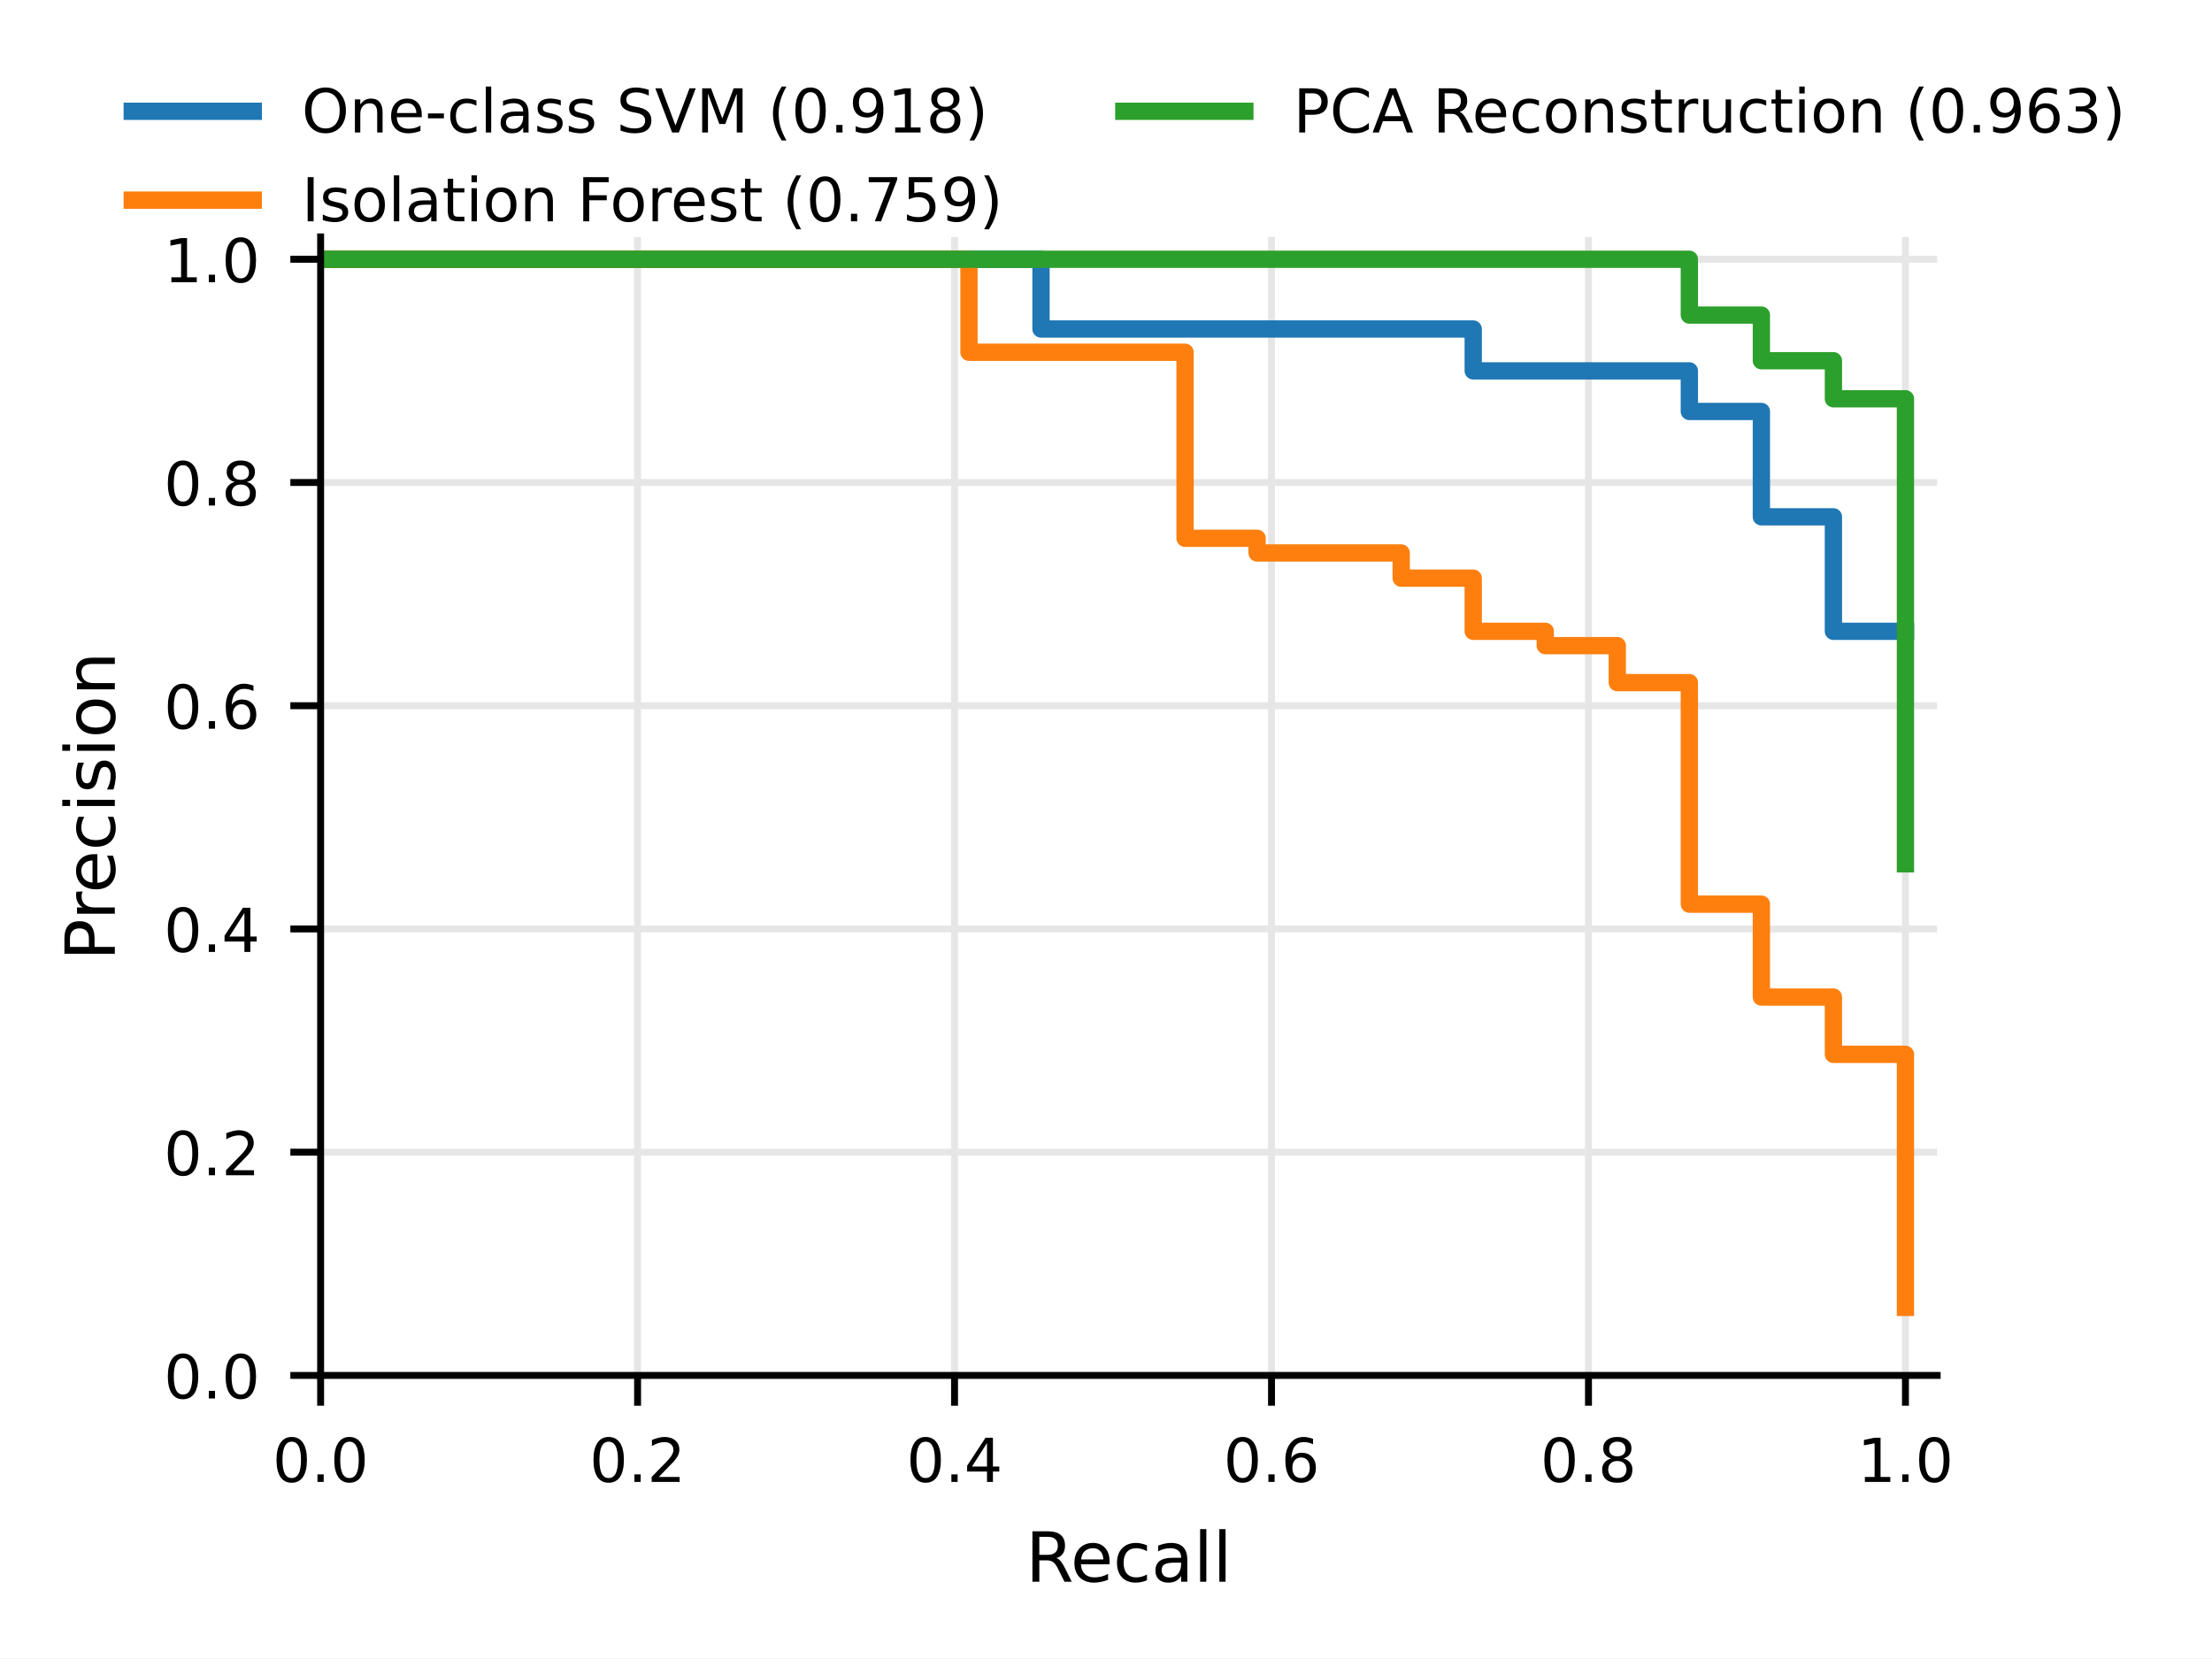
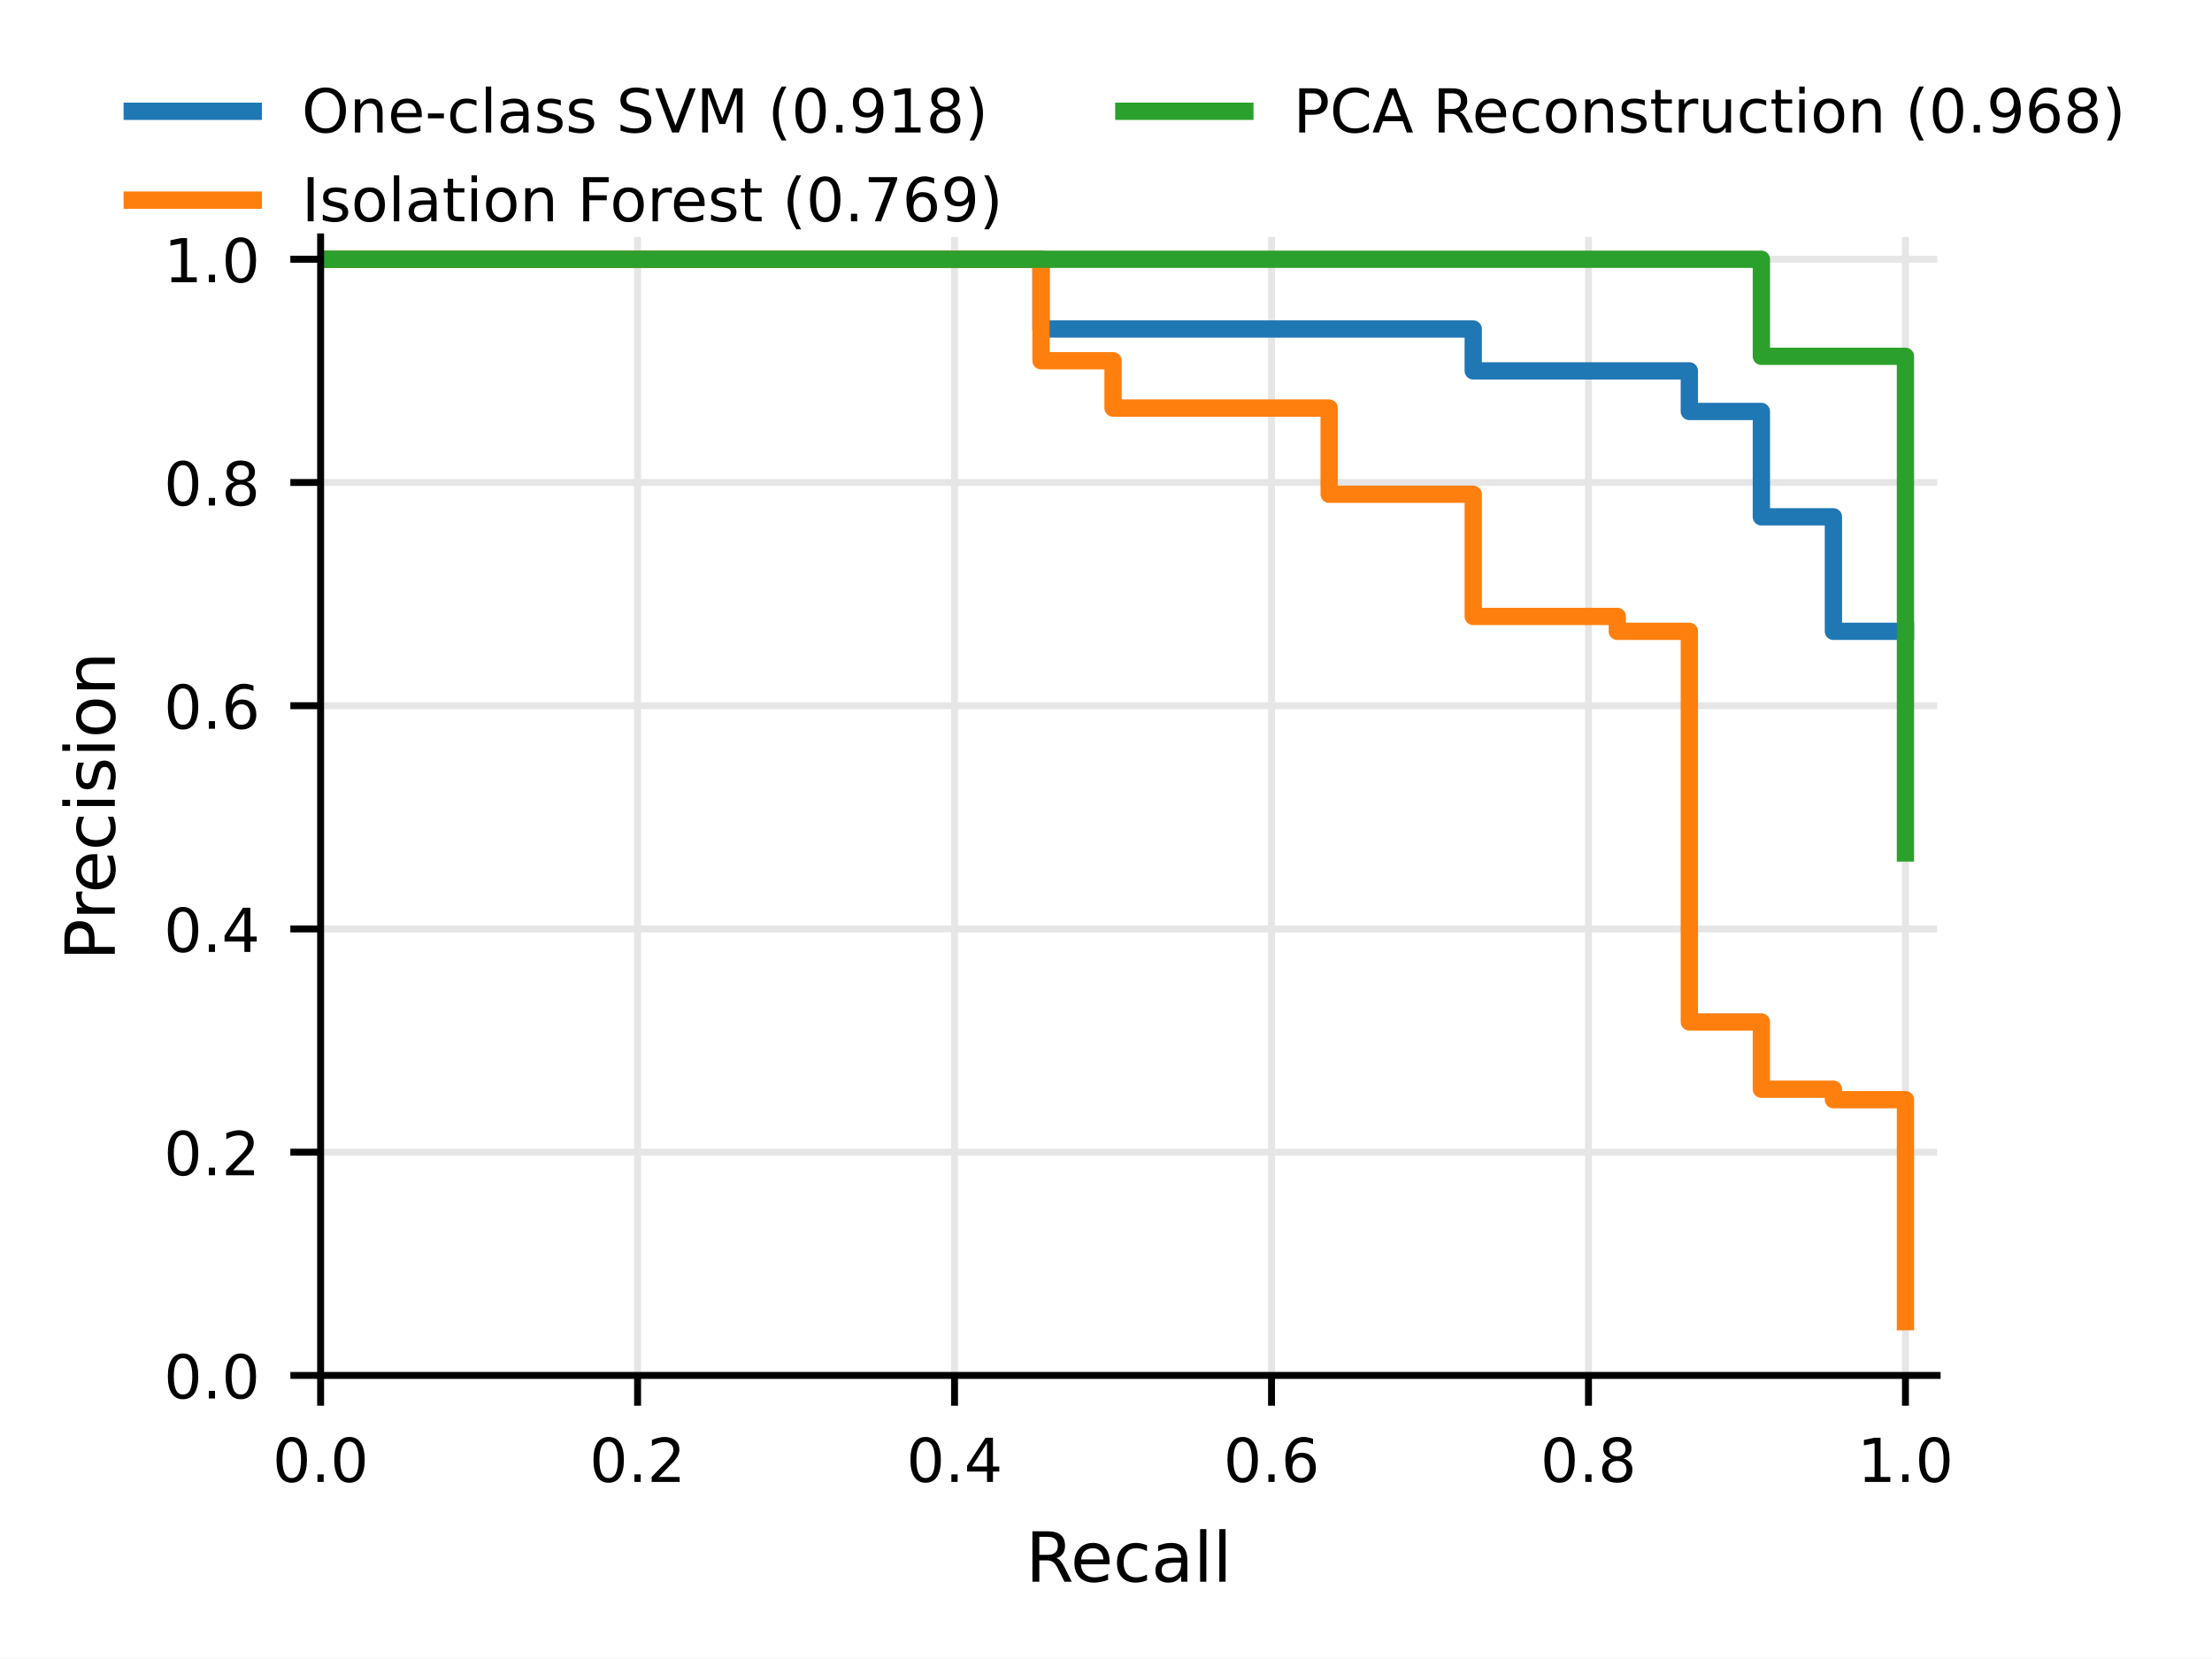
<svg xmlns="http://www.w3.org/2000/svg" xmlns:xlink="http://www.w3.org/1999/xlink" width="255.788pt" height="191.767pt" viewBox="0 0 255.788 191.767" version="1.1">
  <defs>
    <style type="text/css">*{stroke-linejoin: round; stroke-linecap: butt}</style>
  </defs>
  <g id="figure_1">
    <g id="patch_1">
      <path d="M 0 191.767  L 255.788 191.767  L 255.788 0  L 0 0  z " style="fill: #ffffff" />
    </g>
    <g id="axes_1">
      <g id="patch_2">
        <path d="M 37.075 159.049  L 224.005 159.049  L 224.005 27.397  L 37.075 27.397  z " style="fill: #ffffff" />
      </g>
      <g id="matplotlib.axis_1">
        <g id="xtick_1">
          <g id="line2d_1">
-             <path d="M 37.075 159.049  L 37.075 27.397  " clip-path="url(#p3a34a7be86)" style="fill: none; stroke: #e6e6e6; stroke-width: 0.8; stroke-linecap: square" />
+             <path d="M 37.075 159.049  L 37.075 27.397  " clip-path="url(#p02c04c2781)" style="fill: none; stroke: #e6e6e6; stroke-width: 0.8; stroke-linecap: square" />
          </g>
          <g id="line2d_2">
            <defs>
-               <path id="mde18994a25" d="M 0 0  L 0 3.5  " style="stroke: #000000; stroke-width: 0.8" />
+               <path id="m1490d29967" d="M 0 0  L 0 3.5  " style="stroke: #000000; stroke-width: 0.8" />
            </defs>
            <g>
-               <use xlink:href="#mde18994a25" x="37.075" y="159.049" style="stroke: #000000; stroke-width: 0.8" />
+               <use xlink:href="#m1490d29967" x="37.075" y="159.049" style="stroke: #000000; stroke-width: 0.8" />
            </g>
          </g>
          <g id="text_1">
            <text style="font-size: 7px; font-family: 'DejaVu Sans', 'Bitstream Vera Sans', 'Computer Modern Sans Serif', 'Lucida Grande', 'Verdana', 'Geneva', 'Lucid', 'Arial', 'Helvetica', 'Avant Garde', sans-serif; text-anchor: middle" x="37.075" y="171.368" transform="rotate(-0 37.07469 171.3683)">0.0</text>
          </g>
        </g>
        <g id="xtick_2">
          <g id="line2d_3">
-             <path d="M 73.728 159.049  L 73.728 27.397  " clip-path="url(#p3a34a7be86)" style="fill: none; stroke: #e6e6e6; stroke-width: 0.8; stroke-linecap: square" />
+             <path d="M 73.728 159.049  L 73.728 27.397  " clip-path="url(#p02c04c2781)" style="fill: none; stroke: #e6e6e6; stroke-width: 0.8; stroke-linecap: square" />
          </g>
          <g id="line2d_4">
            <g>
-               <use xlink:href="#mde18994a25" x="73.728" y="159.049" style="stroke: #000000; stroke-width: 0.8" />
+               <use xlink:href="#m1490d29967" x="73.728" y="159.049" style="stroke: #000000; stroke-width: 0.8" />
            </g>
          </g>
          <g id="text_2">
            <text style="font-size: 7px; font-family: 'DejaVu Sans', 'Bitstream Vera Sans', 'Computer Modern Sans Serif', 'Lucida Grande', 'Verdana', 'Geneva', 'Lucid', 'Arial', 'Helvetica', 'Avant Garde', sans-serif; text-anchor: middle" x="73.728" y="171.368" transform="rotate(-0 73.72763 171.3683)">0.2</text>
          </g>
        </g>
        <g id="xtick_3">
          <g id="line2d_5">
-             <path d="M 110.381 159.049  L 110.381 27.397  " clip-path="url(#p3a34a7be86)" style="fill: none; stroke: #e6e6e6; stroke-width: 0.8; stroke-linecap: square" />
+             <path d="M 110.381 159.049  L 110.381 27.397  " clip-path="url(#p02c04c2781)" style="fill: none; stroke: #e6e6e6; stroke-width: 0.8; stroke-linecap: square" />
          </g>
          <g id="line2d_6">
            <g>
-               <use xlink:href="#mde18994a25" x="110.381" y="159.049" style="stroke: #000000; stroke-width: 0.8" />
+               <use xlink:href="#m1490d29967" x="110.381" y="159.049" style="stroke: #000000; stroke-width: 0.8" />
            </g>
          </g>
          <g id="text_3">
            <text style="font-size: 7px; font-family: 'DejaVu Sans', 'Bitstream Vera Sans', 'Computer Modern Sans Serif', 'Lucida Grande', 'Verdana', 'Geneva', 'Lucid', 'Arial', 'Helvetica', 'Avant Garde', sans-serif; text-anchor: middle" x="110.381" y="171.368" transform="rotate(-0 110.3806 171.3683)">0.4</text>
          </g>
        </g>
        <g id="xtick_4">
          <g id="line2d_7">
-             <path d="M 147.034 159.049  L 147.034 27.397  " clip-path="url(#p3a34a7be86)" style="fill: none; stroke: #e6e6e6; stroke-width: 0.8; stroke-linecap: square" />
+             <path d="M 147.034 159.049  L 147.034 27.397  " clip-path="url(#p02c04c2781)" style="fill: none; stroke: #e6e6e6; stroke-width: 0.8; stroke-linecap: square" />
          </g>
          <g id="line2d_8">
            <g>
-               <use xlink:href="#mde18994a25" x="147.034" y="159.049" style="stroke: #000000; stroke-width: 0.8" />
+               <use xlink:href="#m1490d29967" x="147.034" y="159.049" style="stroke: #000000; stroke-width: 0.8" />
            </g>
          </g>
          <g id="text_4">
            <text style="font-size: 7px; font-family: 'DejaVu Sans', 'Bitstream Vera Sans', 'Computer Modern Sans Serif', 'Lucida Grande', 'Verdana', 'Geneva', 'Lucid', 'Arial', 'Helvetica', 'Avant Garde', sans-serif; text-anchor: middle" x="147.034" y="171.368" transform="rotate(-0 147.0335 171.3683)">0.6</text>
          </g>
        </g>
        <g id="xtick_5">
          <g id="line2d_9">
-             <path d="M 183.686 159.049  L 183.686 27.397  " clip-path="url(#p3a34a7be86)" style="fill: none; stroke: #e6e6e6; stroke-width: 0.8; stroke-linecap: square" />
+             <path d="M 183.686 159.049  L 183.686 27.397  " clip-path="url(#p02c04c2781)" style="fill: none; stroke: #e6e6e6; stroke-width: 0.8; stroke-linecap: square" />
          </g>
          <g id="line2d_10">
            <g>
-               <use xlink:href="#mde18994a25" x="183.686" y="159.049" style="stroke: #000000; stroke-width: 0.8" />
+               <use xlink:href="#m1490d29967" x="183.686" y="159.049" style="stroke: #000000; stroke-width: 0.8" />
            </g>
          </g>
          <g id="text_5">
            <text style="font-size: 7px; font-family: 'DejaVu Sans', 'Bitstream Vera Sans', 'Computer Modern Sans Serif', 'Lucida Grande', 'Verdana', 'Geneva', 'Lucid', 'Arial', 'Helvetica', 'Avant Garde', sans-serif; text-anchor: middle" x="183.686" y="171.368" transform="rotate(-0 183.6865 171.3683)">0.8</text>
          </g>
        </g>
        <g id="xtick_6">
          <g id="line2d_11">
-             <path d="M 220.339 159.049  L 220.339 27.397  " clip-path="url(#p3a34a7be86)" style="fill: none; stroke: #e6e6e6; stroke-width: 0.8; stroke-linecap: square" />
+             <path d="M 220.339 159.049  L 220.339 27.397  " clip-path="url(#p02c04c2781)" style="fill: none; stroke: #e6e6e6; stroke-width: 0.8; stroke-linecap: square" />
          </g>
          <g id="line2d_12">
            <g>
-               <use xlink:href="#mde18994a25" x="220.339" y="159.049" style="stroke: #000000; stroke-width: 0.8" />
+               <use xlink:href="#m1490d29967" x="220.339" y="159.049" style="stroke: #000000; stroke-width: 0.8" />
            </g>
          </g>
          <g id="text_6">
            <text style="font-size: 7px; font-family: 'DejaVu Sans', 'Bitstream Vera Sans', 'Computer Modern Sans Serif', 'Lucida Grande', 'Verdana', 'Geneva', 'Lucid', 'Arial', 'Helvetica', 'Avant Garde', sans-serif; text-anchor: middle" x="220.339" y="171.368" transform="rotate(-0 220.3394 171.3683)">1.0</text>
          </g>
        </g>
        <g id="text_7">
          <text style="font-size: 8px; font-family: 'DejaVu Sans', 'Bitstream Vera Sans', 'Computer Modern Sans Serif', 'Lucida Grande', 'Verdana', 'Geneva', 'Lucid', 'Arial', 'Helvetica', 'Avant Garde', sans-serif; text-anchor: middle" x="130.54" y="182.903" transform="rotate(-0 130.5397 182.9028)">Recall</text>
        </g>
      </g>
      <g id="matplotlib.axis_2">
        <g id="ytick_1">
          <g id="line2d_13">
-             <path d="M 37.075 159.049  L 224.005 159.049  " clip-path="url(#p3a34a7be86)" style="fill: none; stroke: #e6e6e6; stroke-width: 0.8; stroke-linecap: square" />
+             <path d="M 37.075 159.049  L 224.005 159.049  " clip-path="url(#p02c04c2781)" style="fill: none; stroke: #e6e6e6; stroke-width: 0.8; stroke-linecap: square" />
          </g>
          <g id="line2d_14">
            <defs>
-               <path id="m658c7b7011" d="M 0 0  L -3.5 0  " style="stroke: #000000; stroke-width: 0.8" />
+               <path id="m3d0d142907" d="M 0 0  L -3.5 0  " style="stroke: #000000; stroke-width: 0.8" />
            </defs>
            <g>
-               <use xlink:href="#m658c7b7011" x="37.075" y="159.049" style="stroke: #000000; stroke-width: 0.8" />
+               <use xlink:href="#m3d0d142907" x="37.075" y="159.049" style="stroke: #000000; stroke-width: 0.8" />
            </g>
          </g>
          <g id="text_8">
            <text style="font-size: 7px; font-family: 'DejaVu Sans', 'Bitstream Vera Sans', 'Computer Modern Sans Serif', 'Lucida Grande', 'Verdana', 'Geneva', 'Lucid', 'Arial', 'Helvetica', 'Avant Garde', sans-serif; text-anchor: end" x="30.075" y="161.709" transform="rotate(-0 30.07469 161.7088)">0.0</text>
          </g>
        </g>
        <g id="ytick_2">
          <g id="line2d_15">
-             <path d="M 37.075 133.235  L 224.005 133.235  " clip-path="url(#p3a34a7be86)" style="fill: none; stroke: #e6e6e6; stroke-width: 0.8; stroke-linecap: square" />
+             <path d="M 37.075 133.235  L 224.005 133.235  " clip-path="url(#p02c04c2781)" style="fill: none; stroke: #e6e6e6; stroke-width: 0.8; stroke-linecap: square" />
          </g>
          <g id="line2d_16">
            <g>
-               <use xlink:href="#m658c7b7011" x="37.075" y="133.235" style="stroke: #000000; stroke-width: 0.8" />
+               <use xlink:href="#m3d0d142907" x="37.075" y="133.235" style="stroke: #000000; stroke-width: 0.8" />
            </g>
          </g>
          <g id="text_9">
            <text style="font-size: 7px; font-family: 'DejaVu Sans', 'Bitstream Vera Sans', 'Computer Modern Sans Serif', 'Lucida Grande', 'Verdana', 'Geneva', 'Lucid', 'Arial', 'Helvetica', 'Avant Garde', sans-serif; text-anchor: end" x="30.075" y="135.895" transform="rotate(-0 30.07469 135.8947)">0.2</text>
          </g>
        </g>
        <g id="ytick_3">
          <g id="line2d_17">
-             <path d="M 37.075 107.421  L 224.005 107.421  " clip-path="url(#p3a34a7be86)" style="fill: none; stroke: #e6e6e6; stroke-width: 0.8; stroke-linecap: square" />
+             <path d="M 37.075 107.421  L 224.005 107.421  " clip-path="url(#p02c04c2781)" style="fill: none; stroke: #e6e6e6; stroke-width: 0.8; stroke-linecap: square" />
          </g>
          <g id="line2d_18">
            <g>
-               <use xlink:href="#m658c7b7011" x="37.075" y="107.421" style="stroke: #000000; stroke-width: 0.8" />
+               <use xlink:href="#m3d0d142907" x="37.075" y="107.421" style="stroke: #000000; stroke-width: 0.8" />
            </g>
          </g>
          <g id="text_10">
            <text style="font-size: 7px; font-family: 'DejaVu Sans', 'Bitstream Vera Sans', 'Computer Modern Sans Serif', 'Lucida Grande', 'Verdana', 'Geneva', 'Lucid', 'Arial', 'Helvetica', 'Avant Garde', sans-serif; text-anchor: end" x="30.075" y="110.081" transform="rotate(-0 30.07469 110.0806)">0.4</text>
          </g>
        </g>
        <g id="ytick_4">
          <g id="line2d_19">
-             <path d="M 37.075 81.607  L 224.005 81.607  " clip-path="url(#p3a34a7be86)" style="fill: none; stroke: #e6e6e6; stroke-width: 0.8; stroke-linecap: square" />
+             <path d="M 37.075 81.607  L 224.005 81.607  " clip-path="url(#p02c04c2781)" style="fill: none; stroke: #e6e6e6; stroke-width: 0.8; stroke-linecap: square" />
          </g>
          <g id="line2d_20">
            <g>
-               <use xlink:href="#m658c7b7011" x="37.075" y="81.607" style="stroke: #000000; stroke-width: 0.8" />
+               <use xlink:href="#m3d0d142907" x="37.075" y="81.607" style="stroke: #000000; stroke-width: 0.8" />
            </g>
          </g>
          <g id="text_11">
            <text style="font-size: 7px; font-family: 'DejaVu Sans', 'Bitstream Vera Sans', 'Computer Modern Sans Serif', 'Lucida Grande', 'Verdana', 'Geneva', 'Lucid', 'Arial', 'Helvetica', 'Avant Garde', sans-serif; text-anchor: end" x="30.075" y="84.266" transform="rotate(-0 30.07469 84.26646)">0.6</text>
          </g>
        </g>
        <g id="ytick_5">
          <g id="line2d_21">
-             <path d="M 37.075 55.793  L 224.005 55.793  " clip-path="url(#p3a34a7be86)" style="fill: none; stroke: #e6e6e6; stroke-width: 0.8; stroke-linecap: square" />
+             <path d="M 37.075 55.793  L 224.005 55.793  " clip-path="url(#p02c04c2781)" style="fill: none; stroke: #e6e6e6; stroke-width: 0.8; stroke-linecap: square" />
          </g>
          <g id="line2d_22">
            <g>
-               <use xlink:href="#m658c7b7011" x="37.075" y="55.793" style="stroke: #000000; stroke-width: 0.8" />
+               <use xlink:href="#m3d0d142907" x="37.075" y="55.793" style="stroke: #000000; stroke-width: 0.8" />
            </g>
          </g>
          <g id="text_12">
            <text style="font-size: 7px; font-family: 'DejaVu Sans', 'Bitstream Vera Sans', 'Computer Modern Sans Serif', 'Lucida Grande', 'Verdana', 'Geneva', 'Lucid', 'Arial', 'Helvetica', 'Avant Garde', sans-serif; text-anchor: end" x="30.075" y="58.452" transform="rotate(-0 30.07469 58.45234)">0.8</text>
          </g>
        </g>
        <g id="ytick_6">
          <g id="line2d_23">
-             <path d="M 37.075 29.979  L 224.005 29.979  " clip-path="url(#p3a34a7be86)" style="fill: none; stroke: #e6e6e6; stroke-width: 0.8; stroke-linecap: square" />
+             <path d="M 37.075 29.979  L 224.005 29.979  " clip-path="url(#p02c04c2781)" style="fill: none; stroke: #e6e6e6; stroke-width: 0.8; stroke-linecap: square" />
          </g>
          <g id="line2d_24">
            <g>
-               <use xlink:href="#m658c7b7011" x="37.075" y="29.979" style="stroke: #000000; stroke-width: 0.8" />
+               <use xlink:href="#m3d0d142907" x="37.075" y="29.979" style="stroke: #000000; stroke-width: 0.8" />
            </g>
          </g>
          <g id="text_13">
            <text style="font-size: 7px; font-family: 'DejaVu Sans', 'Bitstream Vera Sans', 'Computer Modern Sans Serif', 'Lucida Grande', 'Verdana', 'Geneva', 'Lucid', 'Arial', 'Helvetica', 'Avant Garde', sans-serif; text-anchor: end" x="30.075" y="32.638" transform="rotate(-0 30.07469 32.63822)">1.0</text>
          </g>
        </g>
        <g id="text_14">
          <text style="font-size: 8px; font-family: 'DejaVu Sans', 'Bitstream Vera Sans', 'Computer Modern Sans Serif', 'Lucida Grande', 'Verdana', 'Geneva', 'Lucid', 'Arial', 'Helvetica', 'Avant Garde', sans-serif; text-anchor: middle" x="13.279" y="93.223" transform="rotate(-90 13.27875 93.22336)">Precision</text>
        </g>
      </g>
      <g id="line2d_25">
-         <path d="M 37.075 29.979  L 53.735 29.979  L 53.735 29.979  L 62.065 29.979  L 62.065 29.979  L 70.396 29.979  L 70.396 29.979  L 78.726 29.979  L 78.726 29.979  L 87.056 29.979  L 87.056 29.979  L 95.386 29.979  L 95.386 29.979  L 103.716 29.979  L 103.716 29.979  L 112.047 29.979  L 112.047 29.979  L 120.377 29.979  L 120.377 38.046  L 128.707 38.046  L 128.707 38.046  L 137.037 38.046  L 137.037 38.046  L 145.367 38.046  L 145.367 38.046  L 153.698 38.046  L 153.698 38.046  L 162.028 38.046  L 162.028 38.046  L 170.358 38.046  L 170.358 42.886  L 178.688 42.886  L 178.688 42.886  L 187.019 42.886  L 187.019 42.886  L 195.349 42.886  L 195.349 47.579  L 203.679 47.579  L 203.679 59.764  L 212.009 59.764  L 212.009 73.002  L 220.339 73.002  L 220.339 73.002  " clip-path="url(#p3a34a7be86)" style="fill: none; stroke: #1f77b4; stroke-width: 2; stroke-linecap: square" />
+         <path d="M 37.075 29.979  L 53.735 29.979  L 53.735 29.979  L 62.065 29.979  L 62.065 29.979  L 70.396 29.979  L 70.396 29.979  L 78.726 29.979  L 78.726 29.979  L 87.056 29.979  L 87.056 29.979  L 95.386 29.979  L 95.386 29.979  L 103.716 29.979  L 103.716 29.979  L 112.047 29.979  L 112.047 29.979  L 120.377 29.979  L 120.377 38.046  L 128.707 38.046  L 128.707 38.046  L 137.037 38.046  L 137.037 38.046  L 145.367 38.046  L 145.367 38.046  L 153.698 38.046  L 153.698 38.046  L 162.028 38.046  L 162.028 38.046  L 170.358 38.046  L 170.358 42.886  L 178.688 42.886  L 178.688 42.886  L 187.019 42.886  L 187.019 42.886  L 195.349 42.886  L 195.349 47.579  L 203.679 47.579  L 203.679 59.764  L 212.009 59.764  L 212.009 73.002  L 220.339 73.002  L 220.339 73.002  " clip-path="url(#p02c04c2781)" style="fill: none; stroke: #1f77b4; stroke-width: 2; stroke-linecap: square" />
      </g>
      <g id="line2d_26">
-         <path d="M 37.075 29.979  L 45.405 29.979  L 45.405 29.979  L 53.735 29.979  L 53.735 29.979  L 62.065 29.979  L 62.065 29.979  L 70.396 29.979  L 70.396 29.979  L 78.726 29.979  L 78.726 29.979  L 87.056 29.979  L 87.056 29.979  L 95.386 29.979  L 95.386 29.979  L 103.716 29.979  L 103.716 29.979  L 112.047 29.979  L 112.047 40.735  L 120.377 40.735  L 120.377 40.735  L 128.707 40.735  L 128.707 40.735  L 137.037 40.735  L 137.037 62.246  L 145.367 62.246  L 145.367 63.945  L 153.698 63.945  L 153.698 63.945  L 162.028 63.945  L 162.028 66.856  L 170.358 66.856  L 170.358 73.002  L 178.688 73.002  L 178.688 74.657  L 187.019 74.657  L 187.019 78.937  L 195.349 78.937  L 195.349 104.553  L 203.679 104.553  L 203.679 115.297  L 212.009 115.297  L 212.009 121.919  L 220.339 121.919  L 220.339 151.184  " clip-path="url(#p3a34a7be86)" style="fill: none; stroke: #ff7f0e; stroke-width: 2; stroke-linecap: square" />
+         <path d="M 37.075 29.979  L 45.405 29.979  L 45.405 29.979  L 53.735 29.979  L 53.735 29.979  L 62.065 29.979  L 62.065 29.979  L 70.396 29.979  L 70.396 29.979  L 78.726 29.979  L 78.726 29.979  L 87.056 29.979  L 87.056 29.979  L 95.386 29.979  L 95.386 29.979  L 103.716 29.979  L 103.716 29.979  L 112.047 29.979  L 112.047 29.979  L 120.377 29.979  L 120.377 41.712  L 128.707 41.712  L 128.707 47.188  L 137.037 47.188  L 137.037 47.188  L 145.367 47.188  L 145.367 47.188  L 153.698 47.188  L 153.698 57.152  L 162.028 57.152  L 162.028 57.152  L 170.358 57.152  L 170.358 71.281  L 178.688 71.281  L 178.688 71.281  L 187.019 71.281  L 187.019 73.002  L 195.349 73.002  L 195.349 118.177  L 203.679 118.177  L 203.679 125.954  L 212.009 125.954  L 212.009 127.161  L 220.339 127.161  L 220.339 152.836  " clip-path="url(#p02c04c2781)" style="fill: none; stroke: #ff7f0e; stroke-width: 2; stroke-linecap: square" />
      </g>
      <g id="line2d_27">
-         <path d="M 37.075 29.979  L 45.405 29.979  L 45.405 29.979  L 53.735 29.979  L 53.735 29.979  L 62.065 29.979  L 62.065 29.979  L 70.396 29.979  L 70.396 29.979  L 78.726 29.979  L 78.726 29.979  L 87.056 29.979  L 87.056 29.979  L 95.386 29.979  L 95.386 29.979  L 103.716 29.979  L 103.716 29.979  L 112.047 29.979  L 112.047 29.979  L 120.377 29.979  L 120.377 29.979  L 128.707 29.979  L 128.707 29.979  L 137.037 29.979  L 137.037 29.979  L 145.367 29.979  L 145.367 29.979  L 153.698 29.979  L 153.698 29.979  L 162.028 29.979  L 162.028 29.979  L 170.358 29.979  L 170.358 29.979  L 178.688 29.979  L 178.688 29.979  L 187.019 29.979  L 187.019 29.979  L 195.349 29.979  L 195.349 36.432  L 203.679 36.432  L 203.679 41.712  L 212.009 41.712  L 212.009 46.113  L 220.339 46.113  L 220.339 99.892  " clip-path="url(#p3a34a7be86)" style="fill: none; stroke: #2ca02c; stroke-width: 2; stroke-linecap: square" />
+         <path d="M 37.075 29.979  L 45.405 29.979  L 45.405 29.979  L 53.735 29.979  L 53.735 29.979  L 62.065 29.979  L 62.065 29.979  L 70.396 29.979  L 70.396 29.979  L 78.726 29.979  L 78.726 29.979  L 87.056 29.979  L 87.056 29.979  L 95.386 29.979  L 95.386 29.979  L 103.716 29.979  L 103.716 29.979  L 112.047 29.979  L 112.047 29.979  L 120.377 29.979  L 120.377 29.979  L 128.707 29.979  L 128.707 29.979  L 137.037 29.979  L 137.037 29.979  L 145.367 29.979  L 145.367 29.979  L 153.698 29.979  L 153.698 29.979  L 162.028 29.979  L 162.028 29.979  L 170.358 29.979  L 170.358 29.979  L 178.688 29.979  L 178.688 29.979  L 187.019 29.979  L 187.019 29.979  L 195.349 29.979  L 195.349 29.979  L 203.679 29.979  L 203.679 41.202  L 212.009 41.202  L 212.009 41.202  L 220.339 41.202  L 220.339 98.633  " clip-path="url(#p02c04c2781)" style="fill: none; stroke: #2ca02c; stroke-width: 2; stroke-linecap: square" />
      </g>
      <g id="patch_3">
        <path d="M 37.075 159.049  L 37.075 27.397  " style="fill: none; stroke: #000000; stroke-width: 0.8; stroke-linejoin: miter; stroke-linecap: square" />
      </g>
      <g id="patch_4">
        <path d="M 37.075 159.049  L 224.005 159.049  " style="fill: none; stroke: #000000; stroke-width: 0.8; stroke-linejoin: miter; stroke-linecap: square" />
      </g>
      <g id="legend_1">
        <g id="line2d_28">
          <path d="M 15.291 12.869  L 22.291 12.869  L 22.291 12.869  L 29.291 12.869  L 29.291 12.869  " style="fill: none; stroke: #1f77b4; stroke-width: 2; stroke-linecap: square" />
        </g>
        <g id="text_15">
          <text style="font-size: 7px; font-family: 'DejaVu Sans', 'Bitstream Vera Sans', 'Computer Modern Sans Serif', 'Lucida Grande', 'Verdana', 'Geneva', 'Lucid', 'Arial', 'Helvetica', 'Avant Garde', sans-serif; text-anchor: start" x="34.891" y="15.319" transform="rotate(-0 34.89125 15.31891)">One-class SVM (0.918)</text>
        </g>
        <g id="line2d_29">
          <path d="M 15.291 23.144  L 22.291 23.144  L 22.291 23.144  L 29.291 23.144  L 29.291 23.144  " style="fill: none; stroke: #ff7f0e; stroke-width: 2; stroke-linecap: square" />
        </g>
        <g id="text_16">
-           <text style="font-size: 7px; font-family: 'DejaVu Sans', 'Bitstream Vera Sans', 'Computer Modern Sans Serif', 'Lucida Grande', 'Verdana', 'Geneva', 'Lucid', 'Arial', 'Helvetica', 'Avant Garde', sans-serif; text-anchor: start" x="34.891" y="25.594" transform="rotate(-0 34.89125 25.59359)">Isolation Forest (0.759)</text>
+           <text style="font-size: 7px; font-family: 'DejaVu Sans', 'Bitstream Vera Sans', 'Computer Modern Sans Serif', 'Lucida Grande', 'Verdana', 'Geneva', 'Lucid', 'Arial', 'Helvetica', 'Avant Garde', sans-serif; text-anchor: start" x="34.891" y="25.594" transform="rotate(-0 34.89125 25.59359)">Isolation Forest (0.769)</text>
        </g>
        <g id="line2d_30">
          <path d="M 129.953 12.869  L 136.953 12.869  L 136.953 12.869  L 143.953 12.869  L 143.953 12.869  " style="fill: none; stroke: #2ca02c; stroke-width: 2; stroke-linecap: square" />
        </g>
        <g id="text_17">
-           <text style="font-size: 7px; font-family: 'DejaVu Sans', 'Bitstream Vera Sans', 'Computer Modern Sans Serif', 'Lucida Grande', 'Verdana', 'Geneva', 'Lucid', 'Arial', 'Helvetica', 'Avant Garde', sans-serif; text-anchor: start" x="149.553" y="15.319" transform="rotate(-0 149.5534 15.31891)">PCA Reconstruction (0.963)</text>
+           <text style="font-size: 7px; font-family: 'DejaVu Sans', 'Bitstream Vera Sans', 'Computer Modern Sans Serif', 'Lucida Grande', 'Verdana', 'Geneva', 'Lucid', 'Arial', 'Helvetica', 'Avant Garde', sans-serif; text-anchor: start" x="149.553" y="15.319" transform="rotate(-0 149.5534 15.31891)">PCA Reconstruction (0.968)</text>
        </g>
      </g>
    </g>
  </g>
  <defs>
-     <clipPath id="p3a34a7be86">
+     <clipPath id="p02c04c2781">
      <rect x="37.075" y="27.397" width="186.93" height="131.652" />
    </clipPath>
  </defs>
</svg>
